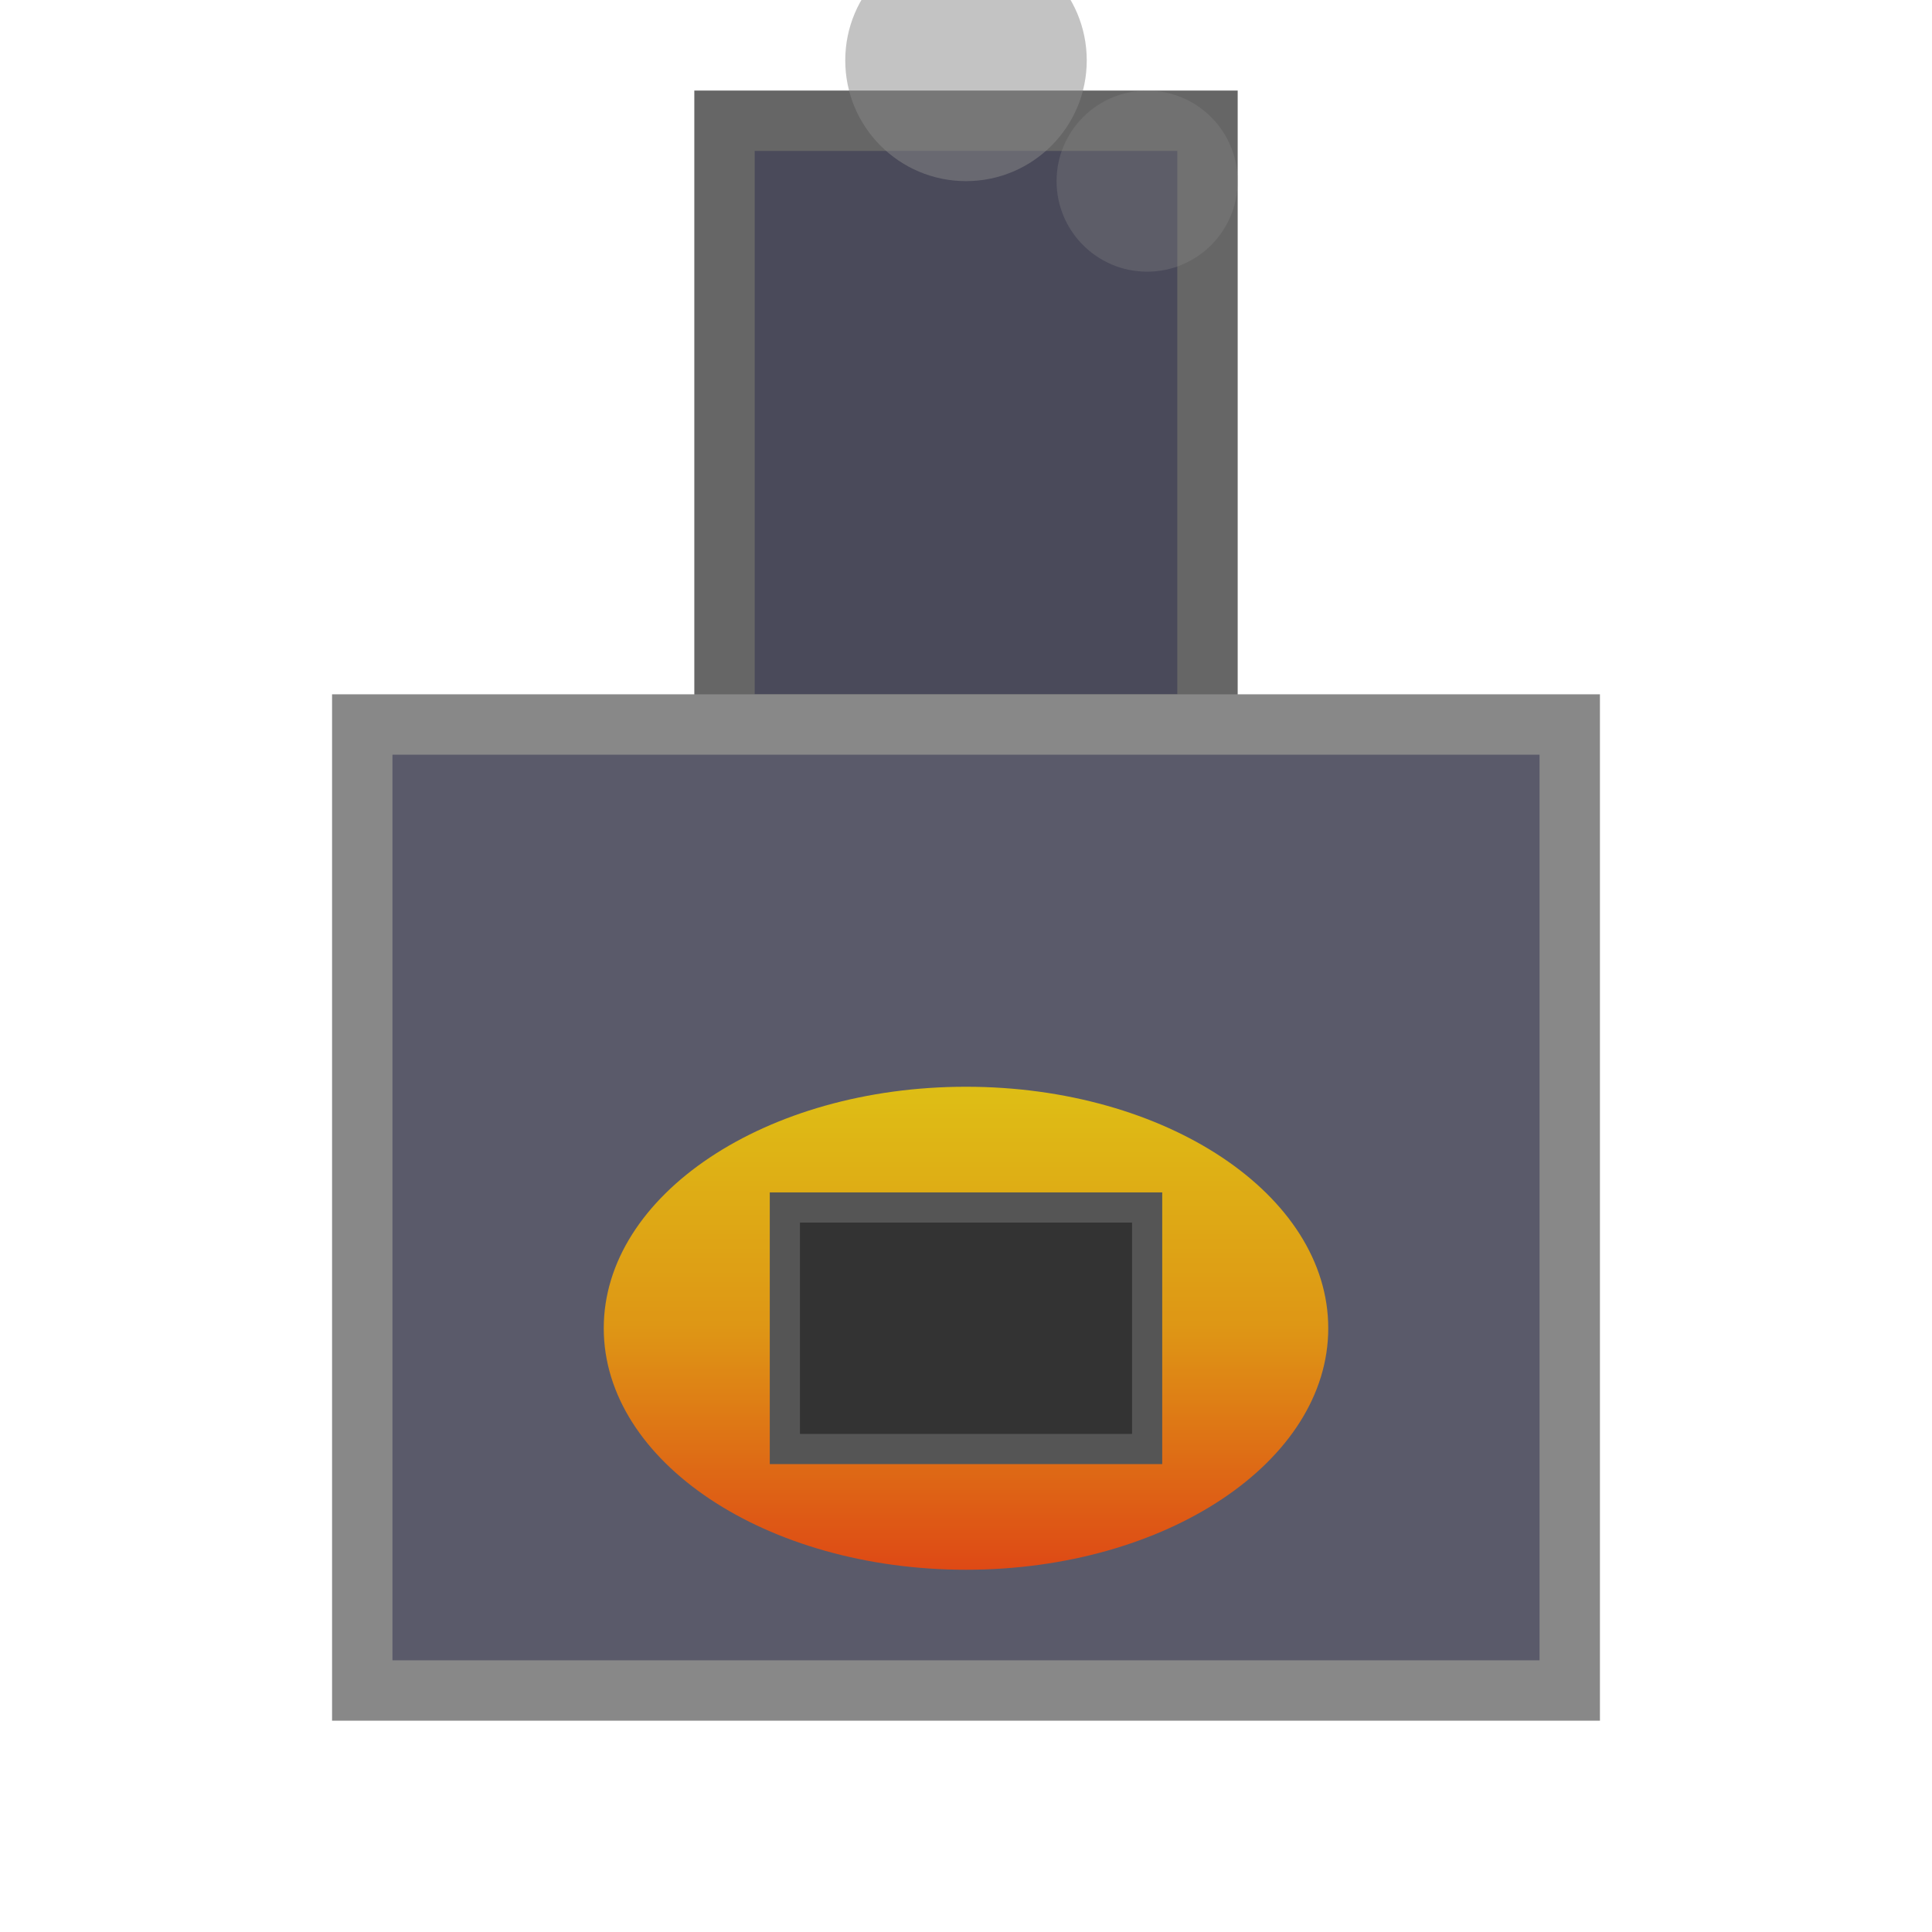
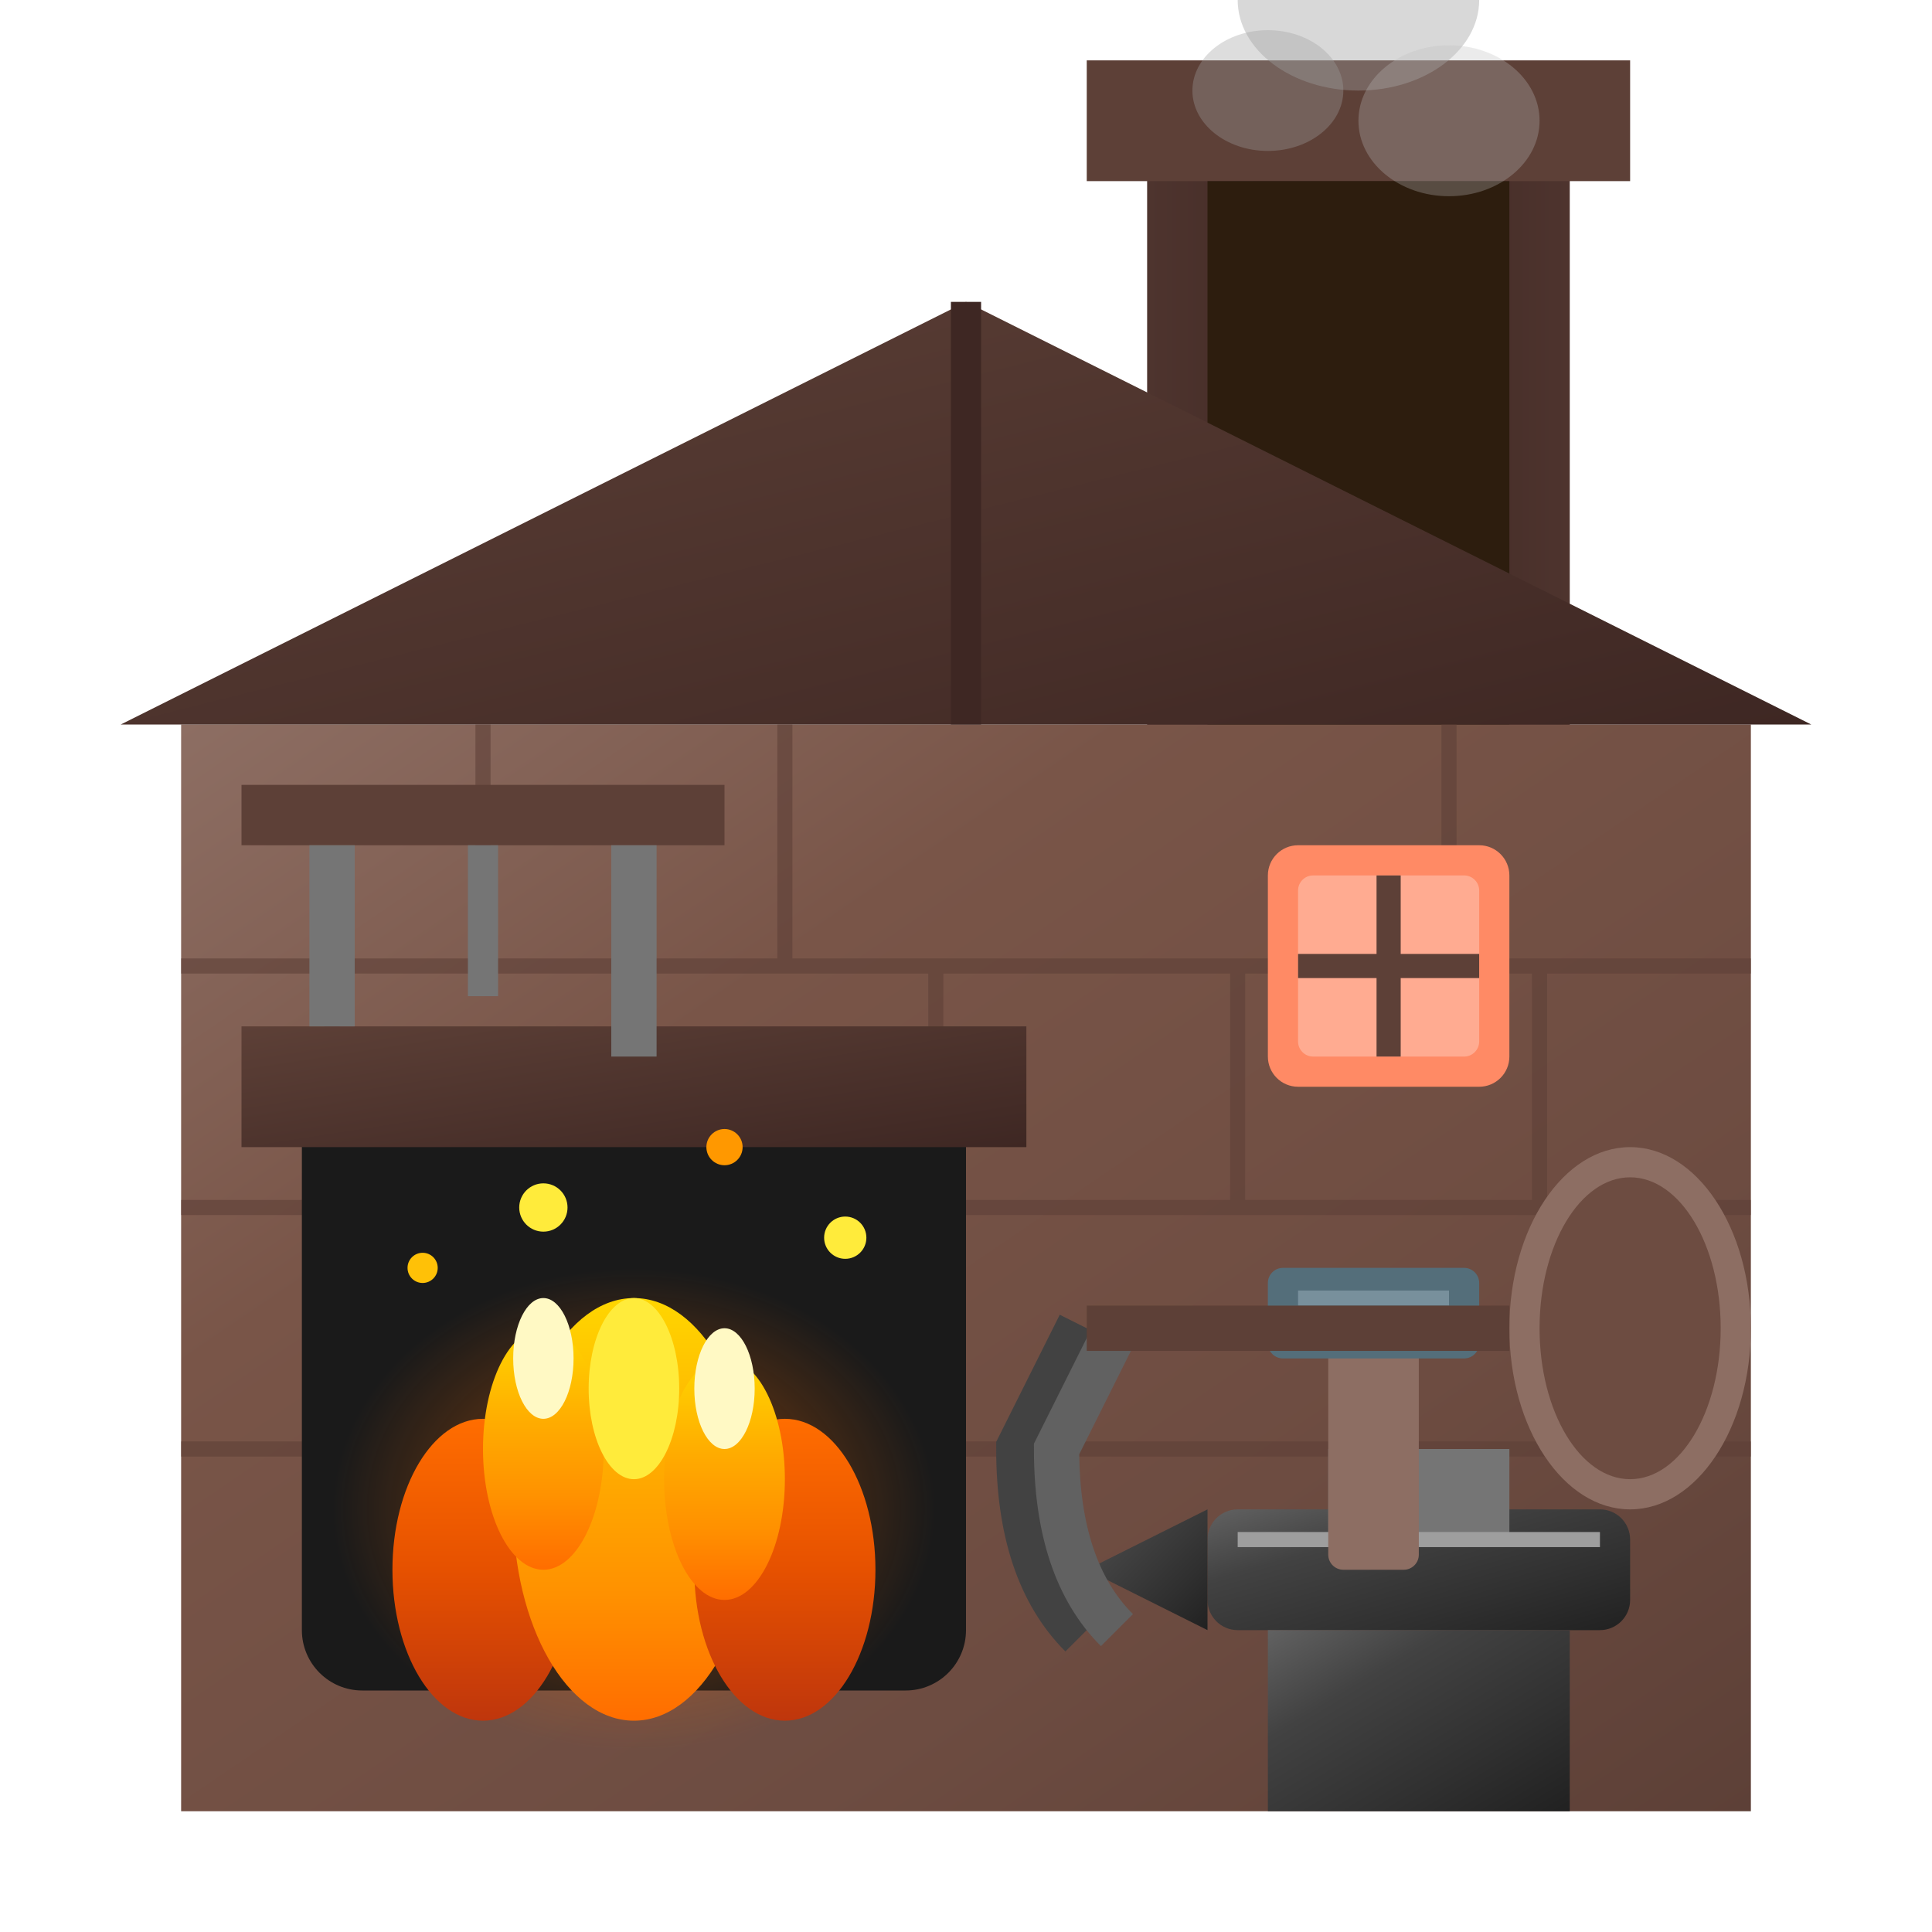
<svg xmlns="http://www.w3.org/2000/svg" viewBox="0 0 64 64" width="64" height="64">
  <defs>
-     <linearGradient id="fireGrad" x1="0%" y1="100%" x2="0%" y2="0%">
-       <stop offset="0%" style="stop-color:#FF4500" />
-       <stop offset="50%" style="stop-color:#FFA500" />
-       <stop offset="100%" style="stop-color:#FFD700" />
+     <linearGradient id="brickWall" x1="0%" y1="0%" x2="100%" y2="100%">
+       <stop offset="0%" style="stop-color:#8D6E63" />
+       <stop offset="30%" style="stop-color:#795548" />
+       <stop offset="70%" style="stop-color:#6D4C41" />
+       <stop offset="100%" style="stop-color:#5D4037" />
+     </linearGradient>
+     <linearGradient id="darkBrick" x1="0%" y1="0%" x2="100%" y2="100%">
+       <stop offset="0%" style="stop-color:#5D4037" />
+       <stop offset="100%" style="stop-color:#3E2723" />
+     </linearGradient>
+     <linearGradient id="anvilMetal" x1="0%" y1="0%" x2="100%" y2="100%">
+       <stop offset="0%" style="stop-color:#616161" />
+       <stop offset="30%" style="stop-color:#424242" />
+       <stop offset="70%" style="stop-color:#303030" />
+       <stop offset="100%" style="stop-color:#212121" />
+     </linearGradient>
+     <linearGradient id="flameCore" x1="0%" y1="100%" x2="0%" y2="0%">
+       <stop offset="0%" style="stop-color:#FF6D00" />
+       <stop offset="30%" style="stop-color:#FF9100" />
+       <stop offset="60%" style="stop-color:#FFAB00" />
+       <stop offset="100%" style="stop-color:#FFD600" />
+     </linearGradient>
+     <linearGradient id="flameOuter" x1="0%" y1="100%" x2="0%" y2="0%">
+       <stop offset="0%" style="stop-color:#BF360C" />
+       <stop offset="50%" style="stop-color:#E65100" />
+       <stop offset="100%" style="stop-color:#FF6D00" />
+     </linearGradient>
+     <radialGradient id="forgeGlow" cx="50%" cy="50%" r="50%">
+       <stop offset="0%" style="stop-color:#FF6D00" stop-opacity="0.6" />
+       <stop offset="60%" style="stop-color:#FF6D00" stop-opacity="0.2" />
+       <stop offset="100%" style="stop-color:#FF6D00" stop-opacity="0" />
+     </radialGradient>
+     <linearGradient id="chimneyStone" x1="0%" y1="0%" x2="100%" y2="0%">
+       <stop offset="0%" style="stop-color:#4E342E" />
+       <stop offset="50%" style="stop-color:#3E2723" />
+       <stop offset="100%" style="stop-color:#4E342E" />
    </linearGradient>
  </defs>
-   <rect x="24" y="4" width="16" height="20" fill="#4A4A5A" stroke="#666" stroke-width="2" />
-   <rect x="12" y="24" width="40" height="32" fill="#5A5A6A" stroke="#888" stroke-width="2" />
-   <ellipse cx="32" cy="44" rx="12" ry="8" fill="url(#fireGrad)" opacity="0.8" />
-   <rect x="26" y="40" width="12" height="8" fill="#333" stroke="#555" />
-   <circle cx="32" cy="2" r="4" fill="#888" opacity="0.5" />
-   <circle cx="38" cy="6" r="3" fill="#888" opacity="0.3" />
+   <rect x="38" y="4" width="14" height="26" fill="url(#chimneyStone)" />
+   <rect x="36" y="2" width="18" height="4" fill="#5D4037" />
+   <rect x="40" y="6" width="10" height="22" fill="#2D1D0E" />
+   <ellipse cx="45" cy="0" rx="4" ry="3" fill="#9E9E9E" opacity="0.4" />
+   <ellipse cx="48" cy="4" rx="3" ry="2.5" fill="#BDBDBD" opacity="0.3" />
+   <ellipse cx="42" cy="3" rx="2.5" ry="2" fill="#9E9E9E" opacity="0.35" />
+   <rect x="6" y="24" width="52" height="36" fill="url(#brickWall)" />
+   <polygon points="4,24 32,10 60,24" fill="url(#darkBrick)" />
+   <line x1="32" y1="10" x2="32" y2="24" stroke="#3E2723" stroke-width="1" />
+   <g stroke="#5D4037" stroke-width="0.5" opacity="0.6">
+     <line x1="6" y1="32" x2="58" y2="32" />
+     <line x1="6" y1="40" x2="58" y2="40" />
+     <line x1="6" y1="48" x2="58" y2="48" />
+     <line x1="16" y1="24" x2="16" y2="32" />
+     <line x1="26" y1="24" x2="26" y2="32" />
+     <line x1="48" y1="24" x2="48" y2="32" />
+     <line x1="11" y1="32" x2="11" y2="40" />
+     <line x1="21" y1="32" x2="21" y2="40" />
+     <line x1="31" y1="32" x2="31" y2="40" />
+     <line x1="41" y1="32" x2="41" y2="40" />
+     <line x1="51" y1="32" x2="51" y2="40" />
+   </g>
+   <rect x="10" y="36" width="22" height="20" fill="#1A1A1A" rx="2" />
+   <rect x="8" y="34" width="26" height="4" fill="url(#darkBrick)" />
+   <ellipse cx="21" cy="50" rx="10" ry="8" fill="url(#forgeGlow)" />
+   <ellipse cx="16" cy="52" rx="3" ry="5" fill="url(#flameOuter)" />
+   <ellipse cx="21" cy="50" rx="4" ry="7" fill="url(#flameCore)" />
+   <ellipse cx="26" cy="52" rx="3" ry="5" fill="url(#flameOuter)" />
+   <ellipse cx="18" cy="48" rx="2" ry="4" fill="url(#flameCore)" />
+   <ellipse cx="24" cy="49" rx="2" ry="4" fill="url(#flameCore)" />
+   <ellipse cx="21" cy="46" rx="1.5" ry="3" fill="#FFEB3B" />
+   <ellipse cx="18" cy="45" rx="1" ry="2" fill="#FFF9C4" />
+   <ellipse cx="24" cy="46" rx="1" ry="2" fill="#FFF9C4" />
+   <rect x="40" y="50" width="14" height="4" fill="url(#anvilMetal)" rx="1" />
+   <rect x="42" y="54" width="10" height="6" fill="url(#anvilMetal)" />
+   <rect x="44" y="48" width="6" height="3" fill="#757575" />
+   <polygon points="40,50 36,52 40,54" fill="url(#anvilMetal)" />
+   <line x1="41" y1="51" x2="53" y2="51" stroke="#9E9E9E" stroke-width="0.5" />
+   <rect x="44" y="44" width="3" height="8" fill="#8D6E63" rx="0.5" />
+   <rect x="42" y="42" width="7" height="3" fill="#546E7A" rx="0.5" />
+   <line x1="43" y1="43" x2="48" y2="43" stroke="#78909C" stroke-width="0.5" />
+   <path d="M36 44 L34 48 Q34 52, 36 54" stroke="#424242" stroke-width="2" fill="none" />
+   <path d="M37 44 L35 48 Q35 52, 37 54" stroke="#616161" stroke-width="1.5" fill="none" />
+   <ellipse cx="54" cy="44" rx="4" ry="6" fill="#8D6E63" />
+   <ellipse cx="54" cy="44" rx="3" ry="5" fill="#6D4C41" />
+   <line x1="50" y1="44" x2="36" y2="44" stroke="#5D4037" stroke-width="1.5" />
+   <rect x="42" y="28" width="8" height="8" fill="#FF8A65" rx="1" />
+   <rect x="43" y="29" width="6" height="6" fill="#FFAB91" rx="0.5" />
+   <line x1="46" y1="29" x2="46" y2="35" stroke="#5D4037" stroke-width="0.8" />
+   <line x1="43" y1="32" x2="49" y2="32" stroke="#5D4037" stroke-width="0.8" />
+   <rect x="8" y="26" width="16" height="2" fill="#5D4037" />
+   <line x1="11" y1="28" x2="11" y2="34" stroke="#757575" stroke-width="1.5" />
+   <line x1="16" y1="28" x2="16" y2="33" stroke="#757575" stroke-width="1" />
+   <line x1="21" y1="28" x2="21" y2="35" stroke="#757575" stroke-width="1.5" />
+   <circle cx="18" cy="40" r="0.8" fill="#FFEB3B" />
+   <circle cx="24" cy="38" r="0.6" fill="#FF9800" />
+   <circle cx="14" cy="42" r="0.5" fill="#FFC107" />
+   <circle cx="28" cy="41" r="0.7" fill="#FFEB3B" />
</svg>
